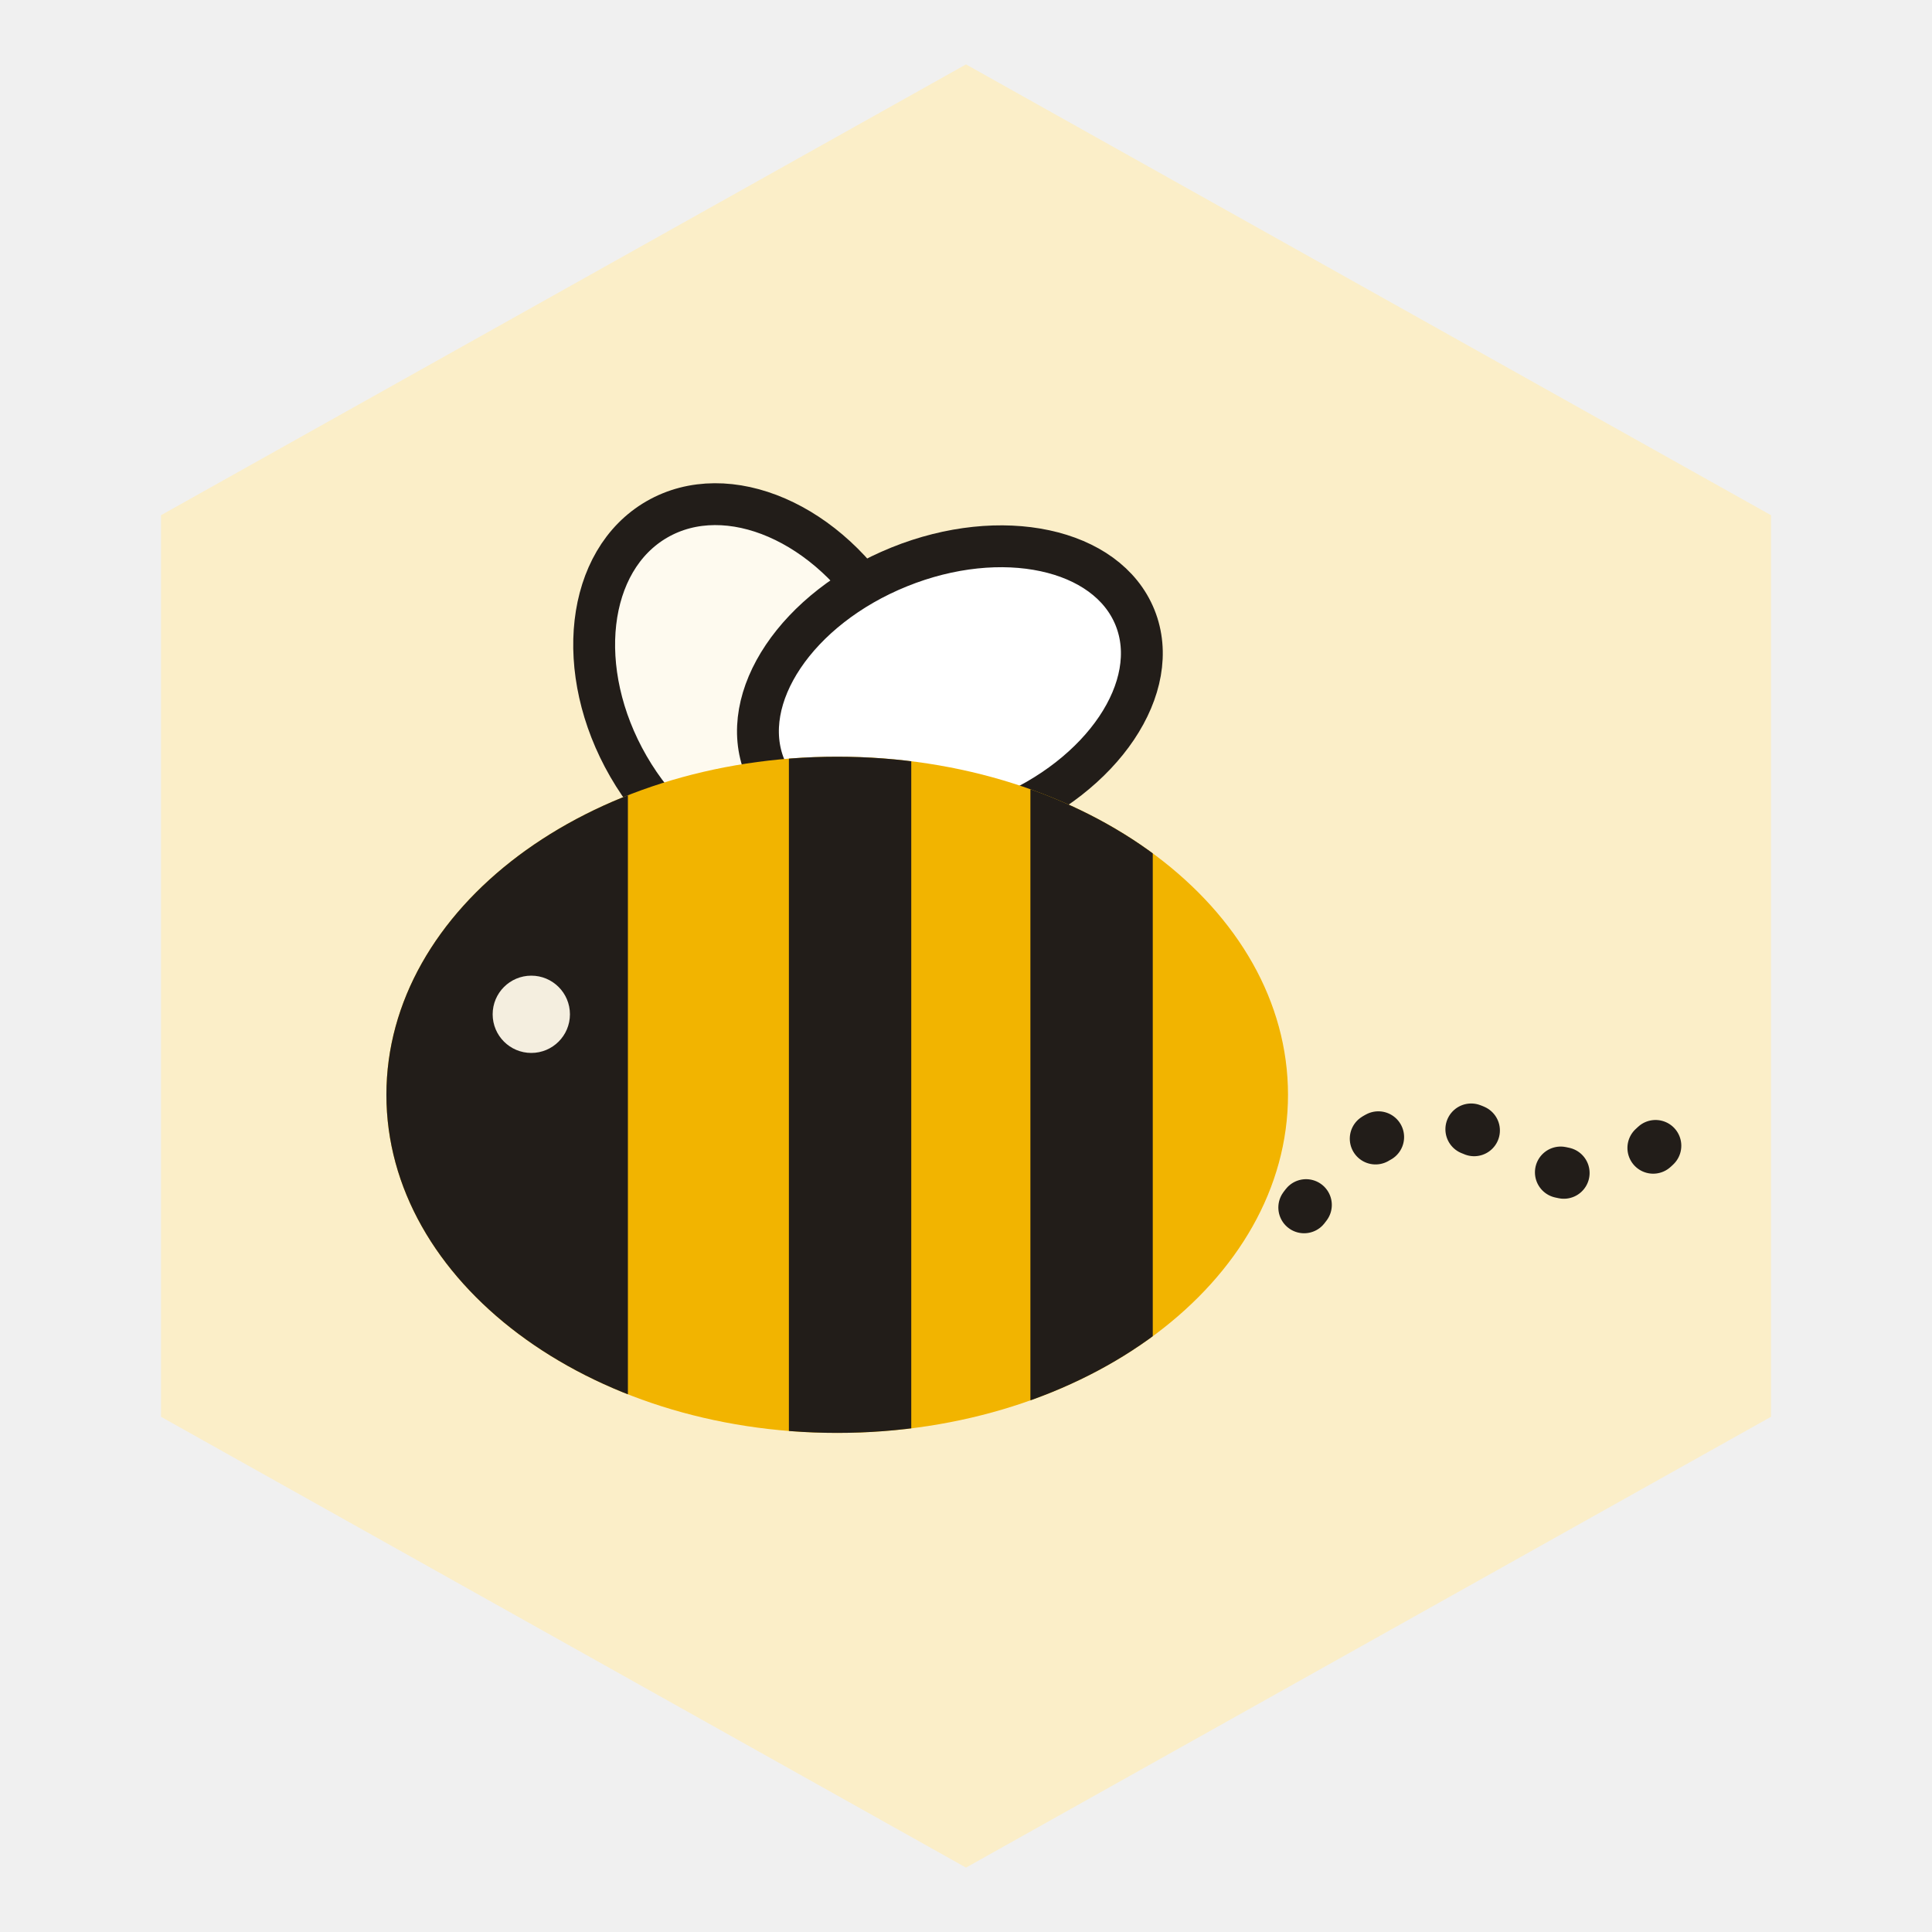
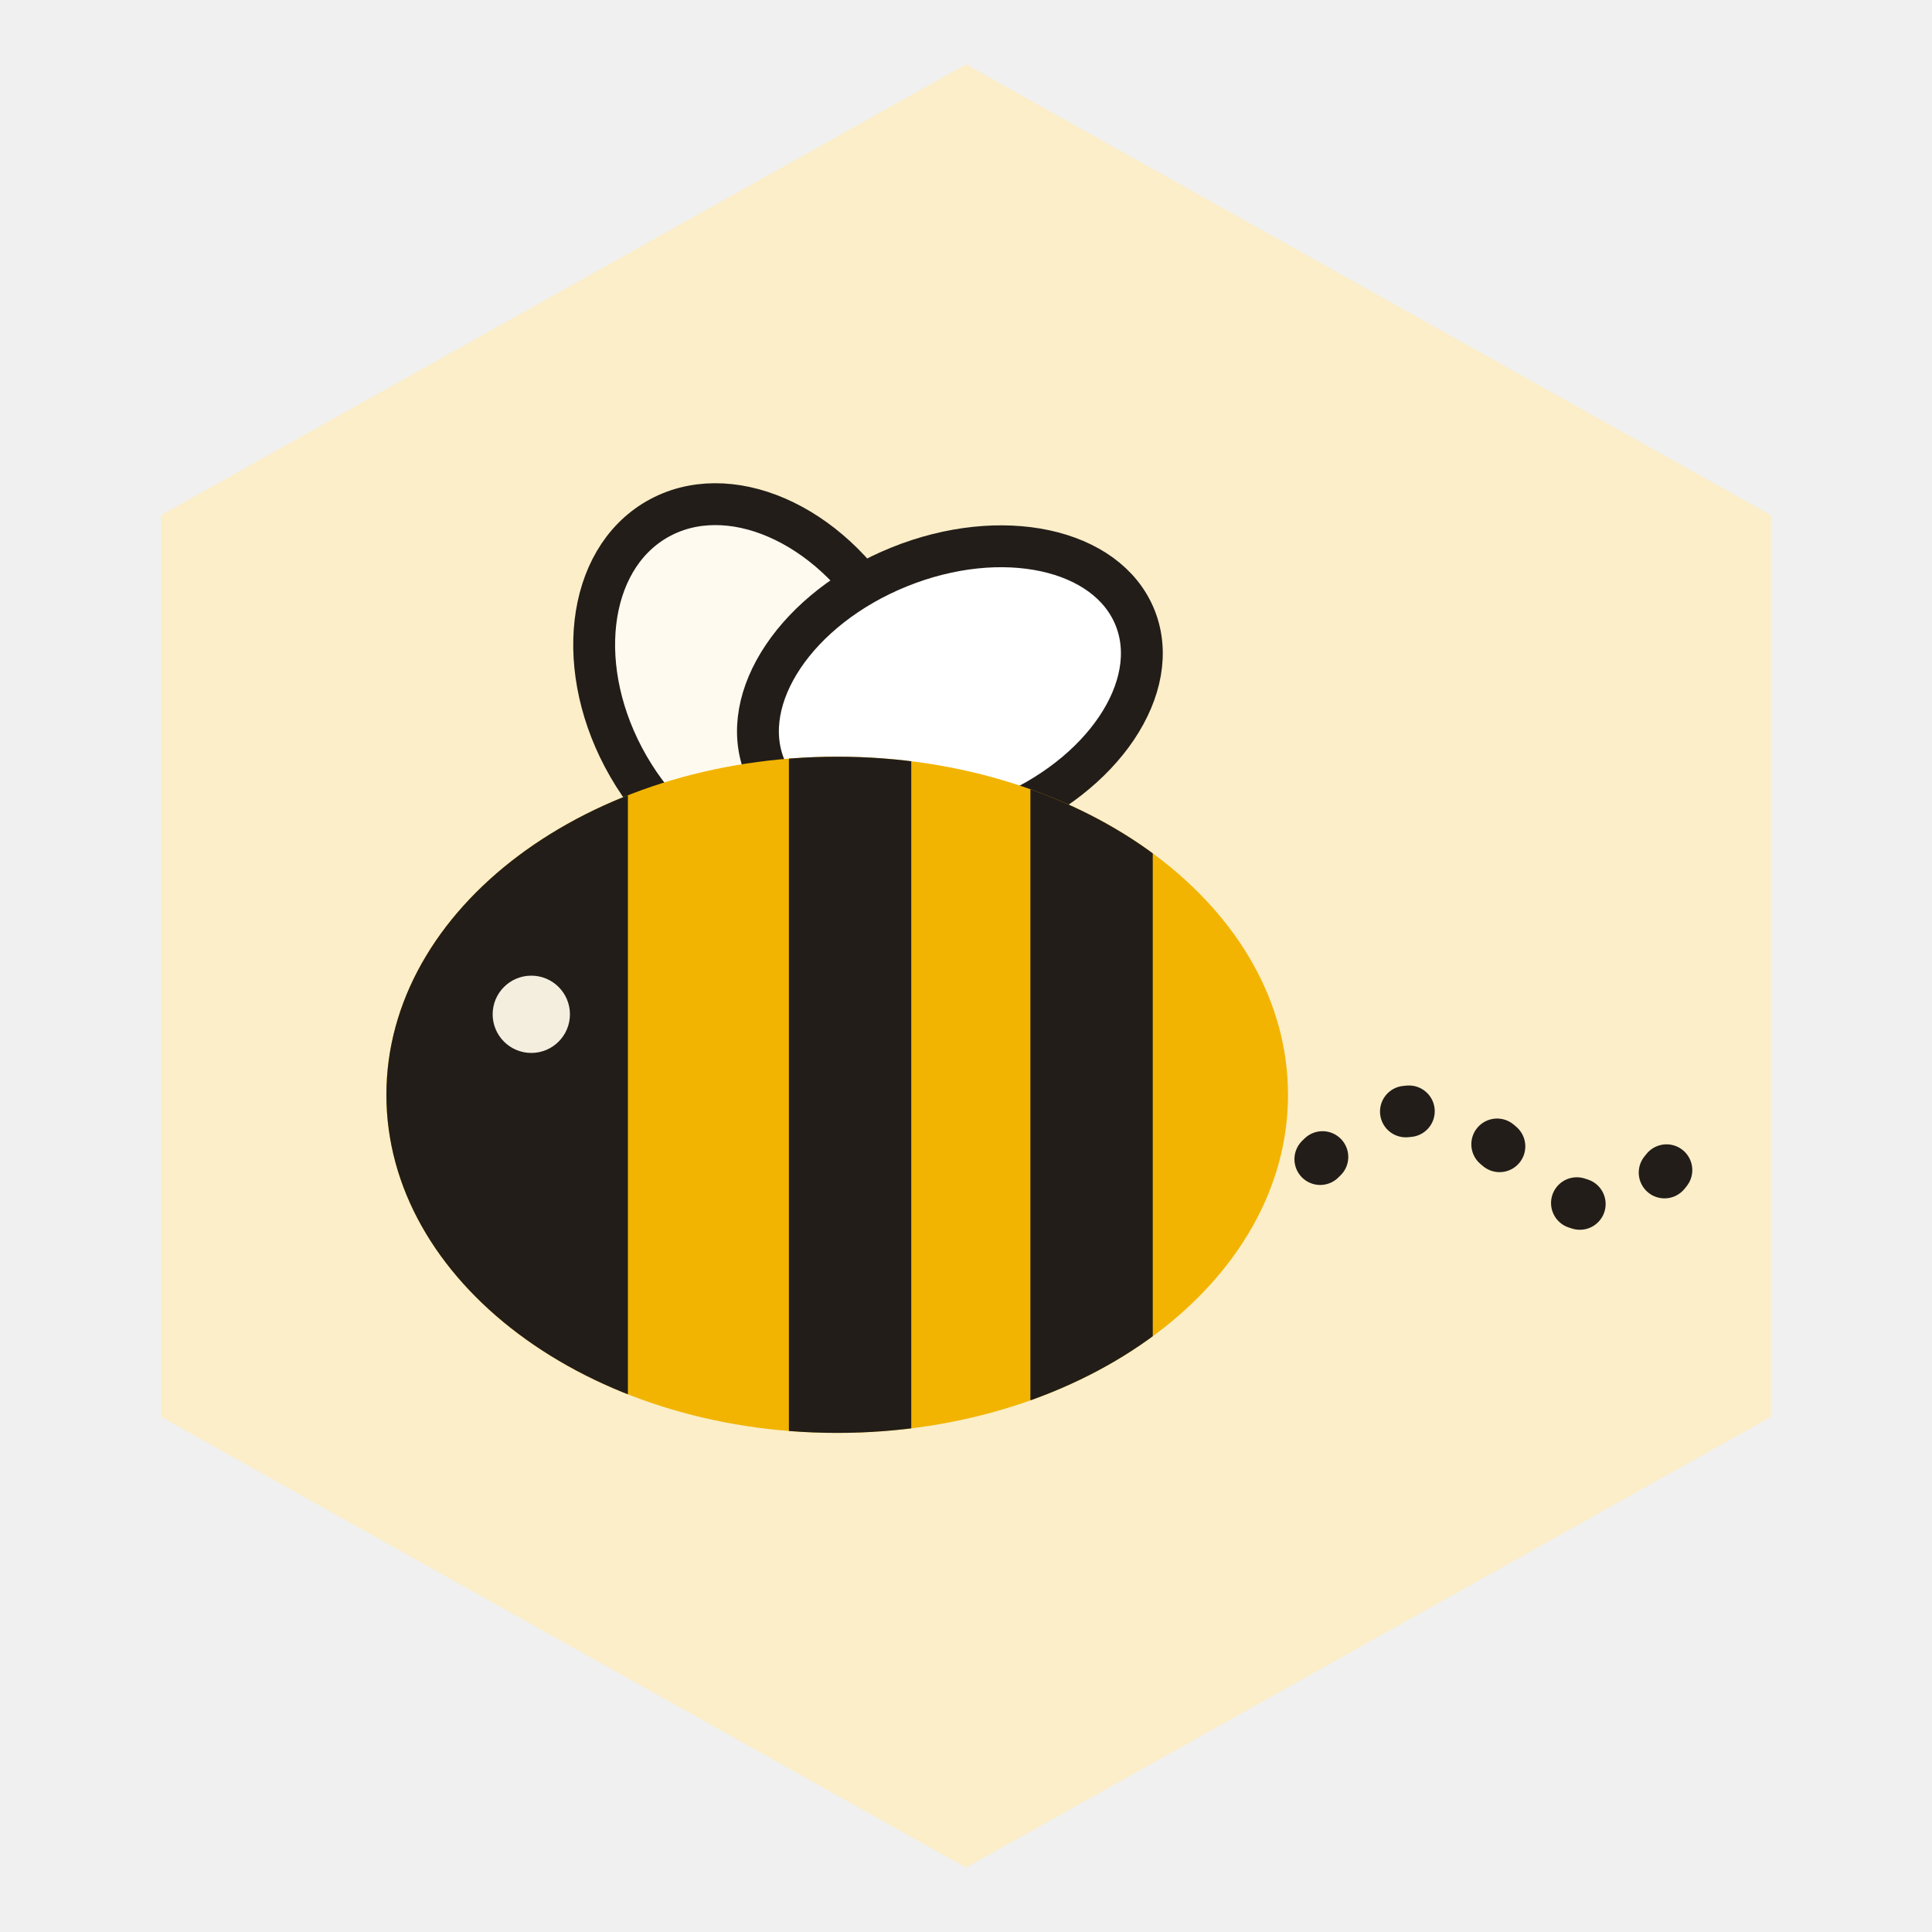
<svg xmlns="http://www.w3.org/2000/svg" viewBox="0 0 60 60">
  <polygon points="30,2 55,16 55,44 30,58 5,44 5,16" fill="#FBEEC8" />
  <clipPath id="bb">
    <ellipse cx="26" cy="34" rx="14" ry="10.5" />
  </clipPath>
-   <path d="M40.5 37.5 q3 -4 6 -2 t5 0" fill="none" stroke="#221D19" stroke-width="1.6" stroke-linecap="round" stroke-dasharray="0.1 3" />
+   <path d="M41 36 q3 -3 6 0 t5 0" fill="none" stroke="#221D19" stroke-width="1.6" stroke-linecap="round" stroke-dasharray="0.1 3" />
  <ellipse cx="23.5" cy="21.5" rx="4.6" ry="6.2" transform="rotate(-30 23.5 21.5)" fill="#FFFFFF" fill-opacity=".7" stroke="#221D19" stroke-width="1.3" />
  <ellipse cx="29.5" cy="21.5" rx="6.2" ry="4.2" transform="rotate(-22 29.5 21.5)" fill="#FFFFFF" stroke="#221D19" stroke-width="1.3" />
  <g clip-path="url(#bb)">
    <rect x="10" y="22" width="32" height="24" fill="#F2B400" />
    <rect x="10" y="22" width="9.5" height="24" fill="#221D19" />
    <rect x="24.5" y="22" width="3.8" height="24" fill="#221D19" />
    <rect x="32" y="22" width="3.8" height="24" fill="#221D19" />
  </g>
  <circle cx="16.5" cy="31.5" r="1.2" fill="#F4EEDF" />
</svg>
